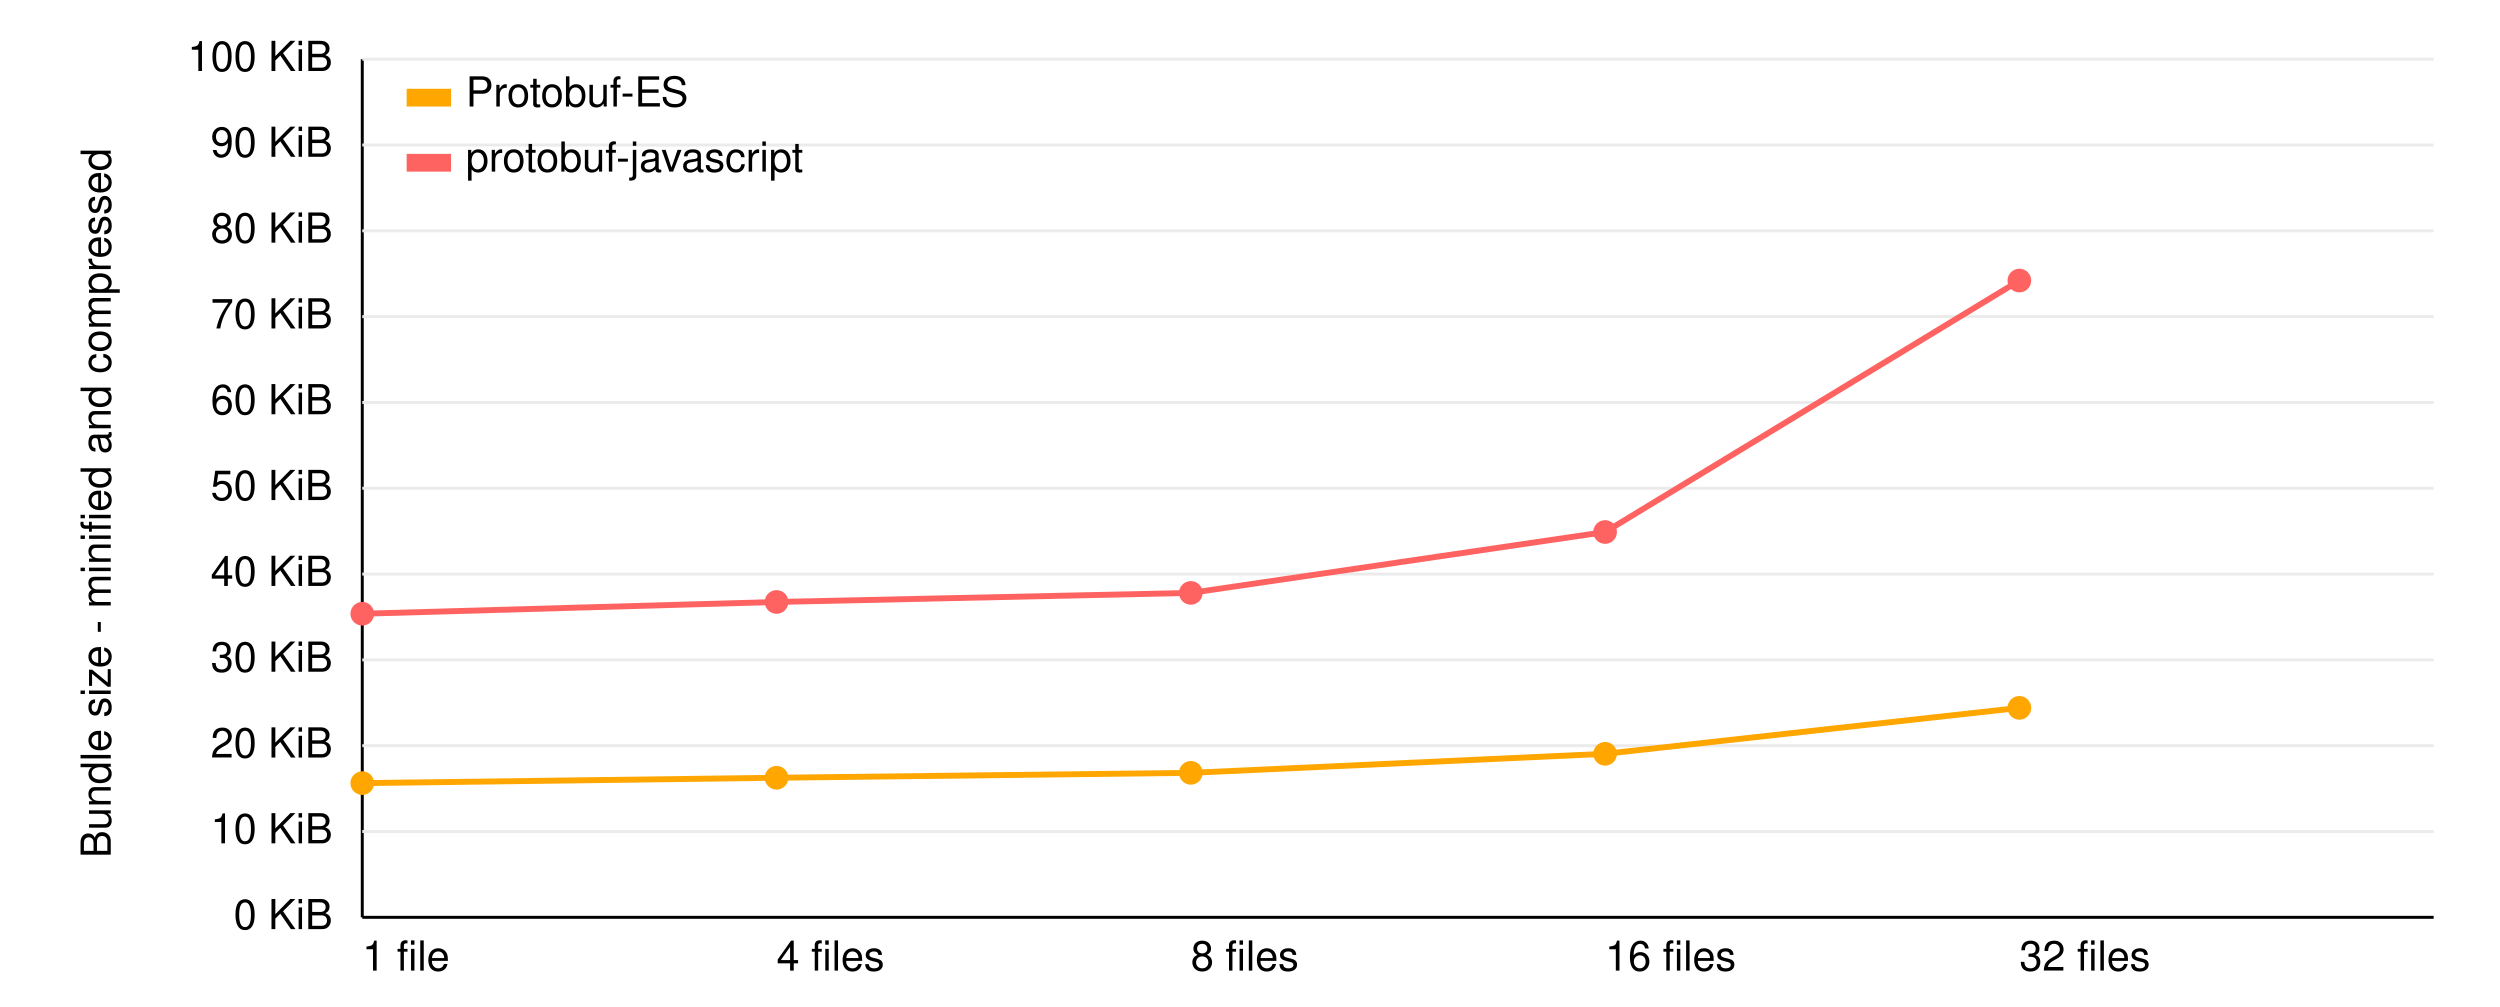
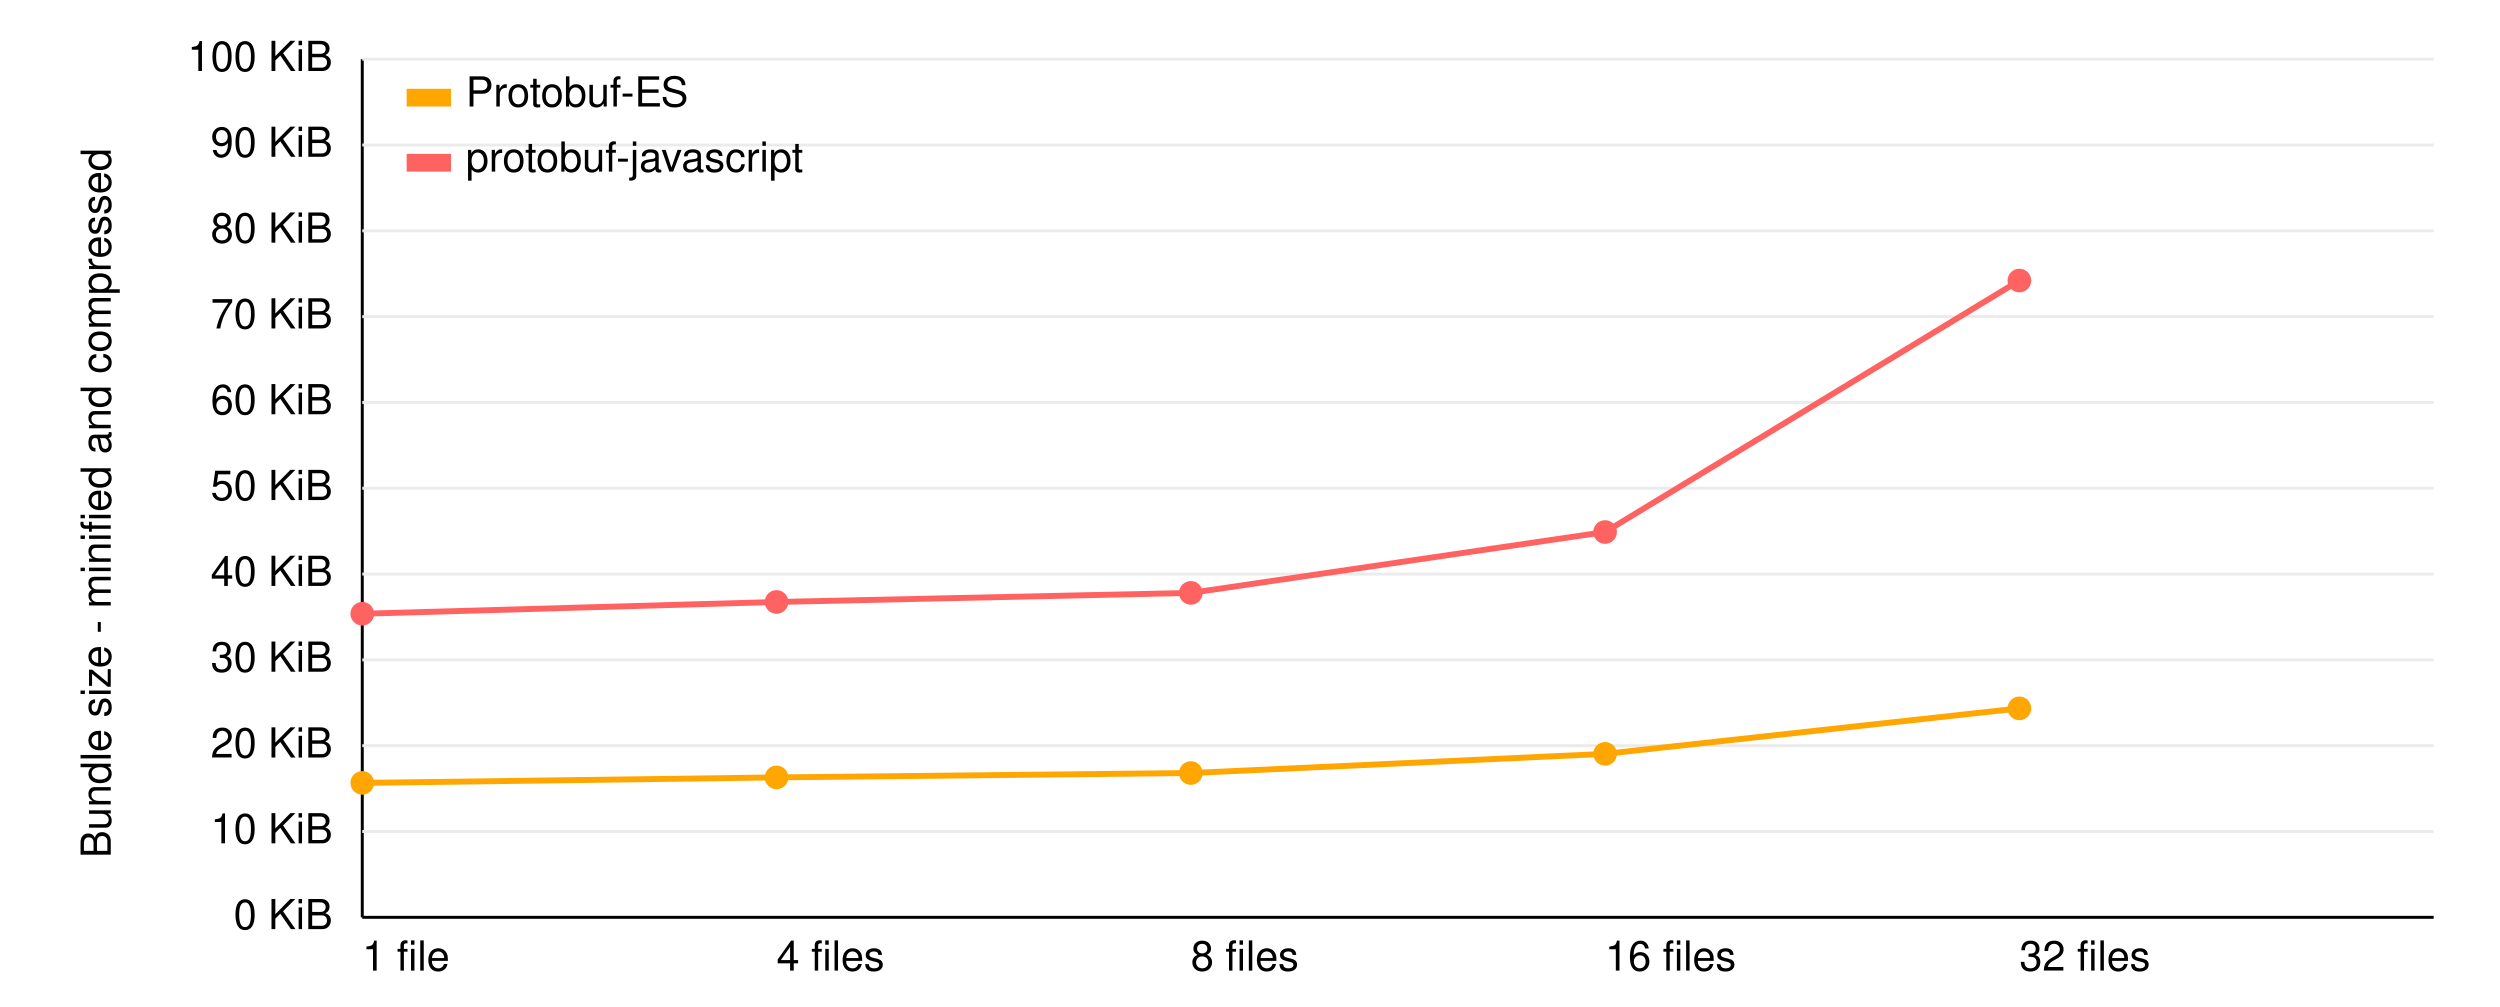
<svg xmlns="http://www.w3.org/2000/svg" version="1.1" width="820px" height="330px" viewBox="0 0 820 340" class="chart">
  <style>
      
      text {
        font: 14px Verdana, Helvetica, Arial, sans-serif;
      }
      
    </style>
  <rect x="-10%" y="-10%" width="120%" height="120%" fill="#ffffff" />
  <g transform="translate(110,310)">
    <line y1="0" x2="700" stroke="black" />
    <text x="0" y="18" text-anchor="start">1 file</text>
    <text x="140" y="18" text-anchor="start">4 files</text>
    <text x="280" y="18" text-anchor="start">8 files</text>
    <text x="420" y="18" text-anchor="start">16 files</text>
    <text x="560" y="18" text-anchor="start">32 files</text>
  </g>
  <g transform="translate(110, 20)">
    <line x1="0" x2="0" y1="0" y2="290" stroke="black" />
    <g transform="rotate(-90), translate(-150,-85)">
      <text text-anchor="middle">Bundle size - minified and compressed</text>
    </g>
    <text x="-10" y="4" text-anchor="end">100 KiB</text>
    <line x1="0" x2="700" y1="0" y2="0" stroke="#ebebeb" />
    <text x="-10" y="33" text-anchor="end">90 KiB</text>
    <line x1="0" x2="700" y1="29" y2="29" stroke="#ebebeb" />
    <text x="-10" y="62" text-anchor="end">80 KiB</text>
    <line x1="0" x2="700" y1="58" y2="58" stroke="#ebebeb" />
    <text x="-10" y="91" text-anchor="end">70 KiB</text>
    <line x1="0" x2="700" y1="87" y2="87" stroke="#ebebeb" />
    <text x="-10" y="120" text-anchor="end">60 KiB</text>
    <line x1="0" x2="700" y1="116" y2="116" stroke="#ebebeb" />
    <text x="-10" y="149" text-anchor="end">50 KiB</text>
    <line x1="0" x2="700" y1="145" y2="145" stroke="#ebebeb" />
    <text x="-10" y="178" text-anchor="end">40 KiB</text>
    <line x1="0" x2="700" y1="174" y2="174" stroke="#ebebeb" />
    <text x="-10" y="207" text-anchor="end">30 KiB</text>
    <line x1="0" x2="700" y1="203" y2="203" stroke="#ebebeb" />
    <text x="-10" y="236" text-anchor="end">20 KiB</text>
    <line x1="0" x2="700" y1="232" y2="232" stroke="#ebebeb" />
    <text x="-10" y="265" text-anchor="end">10 KiB</text>
    <line x1="0" x2="700" y1="261" y2="261" stroke="#ebebeb" />
    <text x="-10" y="294" text-anchor="end">0 KiB</text>
  </g>
  <g transform="translate(110, 20)">
-     <polyline fill="none" stroke="#ffa600" stroke-width="2" points="0,244.645 140,242.835 280,241.17 420,234.739 560,219.213">
+     <polyline fill="none" stroke="#ffa600" stroke-width="2" points="0,244.571 140,242.714 280,241.232 420,234.756 560,219.386">
    </polyline>
-     <circle cx="0" cy="244.645" r="4" fill="#ffa600" />
-     <circle cx="140" cy="242.835" r="4" fill="#ffa600" />
-     <circle cx="280" cy="241.17" r="4" fill="#ffa600" />
-     <circle cx="420" cy="234.739" r="4" fill="#ffa600" />
-     <circle cx="560" cy="219.213" r="4" fill="#ffa600" />
+     <circle cx="0" cy="244.571" r="4" fill="#ffa600" />
+     <circle cx="140" cy="242.714" r="4" fill="#ffa600" />
+     <circle cx="280" cy="241.232" r="4" fill="#ffa600" />
+     <circle cx="420" cy="234.756" r="4" fill="#ffa600" />
+     <circle cx="560" cy="219.386" r="4" fill="#ffa600" />
  </g>
  <g transform="translate(110, 20)">
    <polyline fill="none" stroke="#ff6361" stroke-width="2" points="0,187.407 140,183.425 280,180.364 420,159.792 560,74.814">
    </polyline>
    <circle cx="0" cy="187.407" r="4" fill="#ff6361" />
    <circle cx="140" cy="183.425" r="4" fill="#ff6361" />
    <circle cx="280" cy="180.364" r="4" fill="#ff6361" />
    <circle cx="420" cy="159.792" r="4" fill="#ff6361" />
    <circle cx="560" cy="74.814" r="4" fill="#ff6361" />
  </g>
  <g transform="translate(125, 30)">
    <g transform="translate(0, 0)">
      <rect width="15" height="6" fill="#ffa600" />
      <text x="20" y="6">Protobuf-ES</text>
    </g>
    <g transform="translate(0, 22)">
      <rect width="15" height="6" fill="#ff6361" />
      <text x="20" y="6">protobuf-javascript</text>
    </g>
  </g>
</svg>
